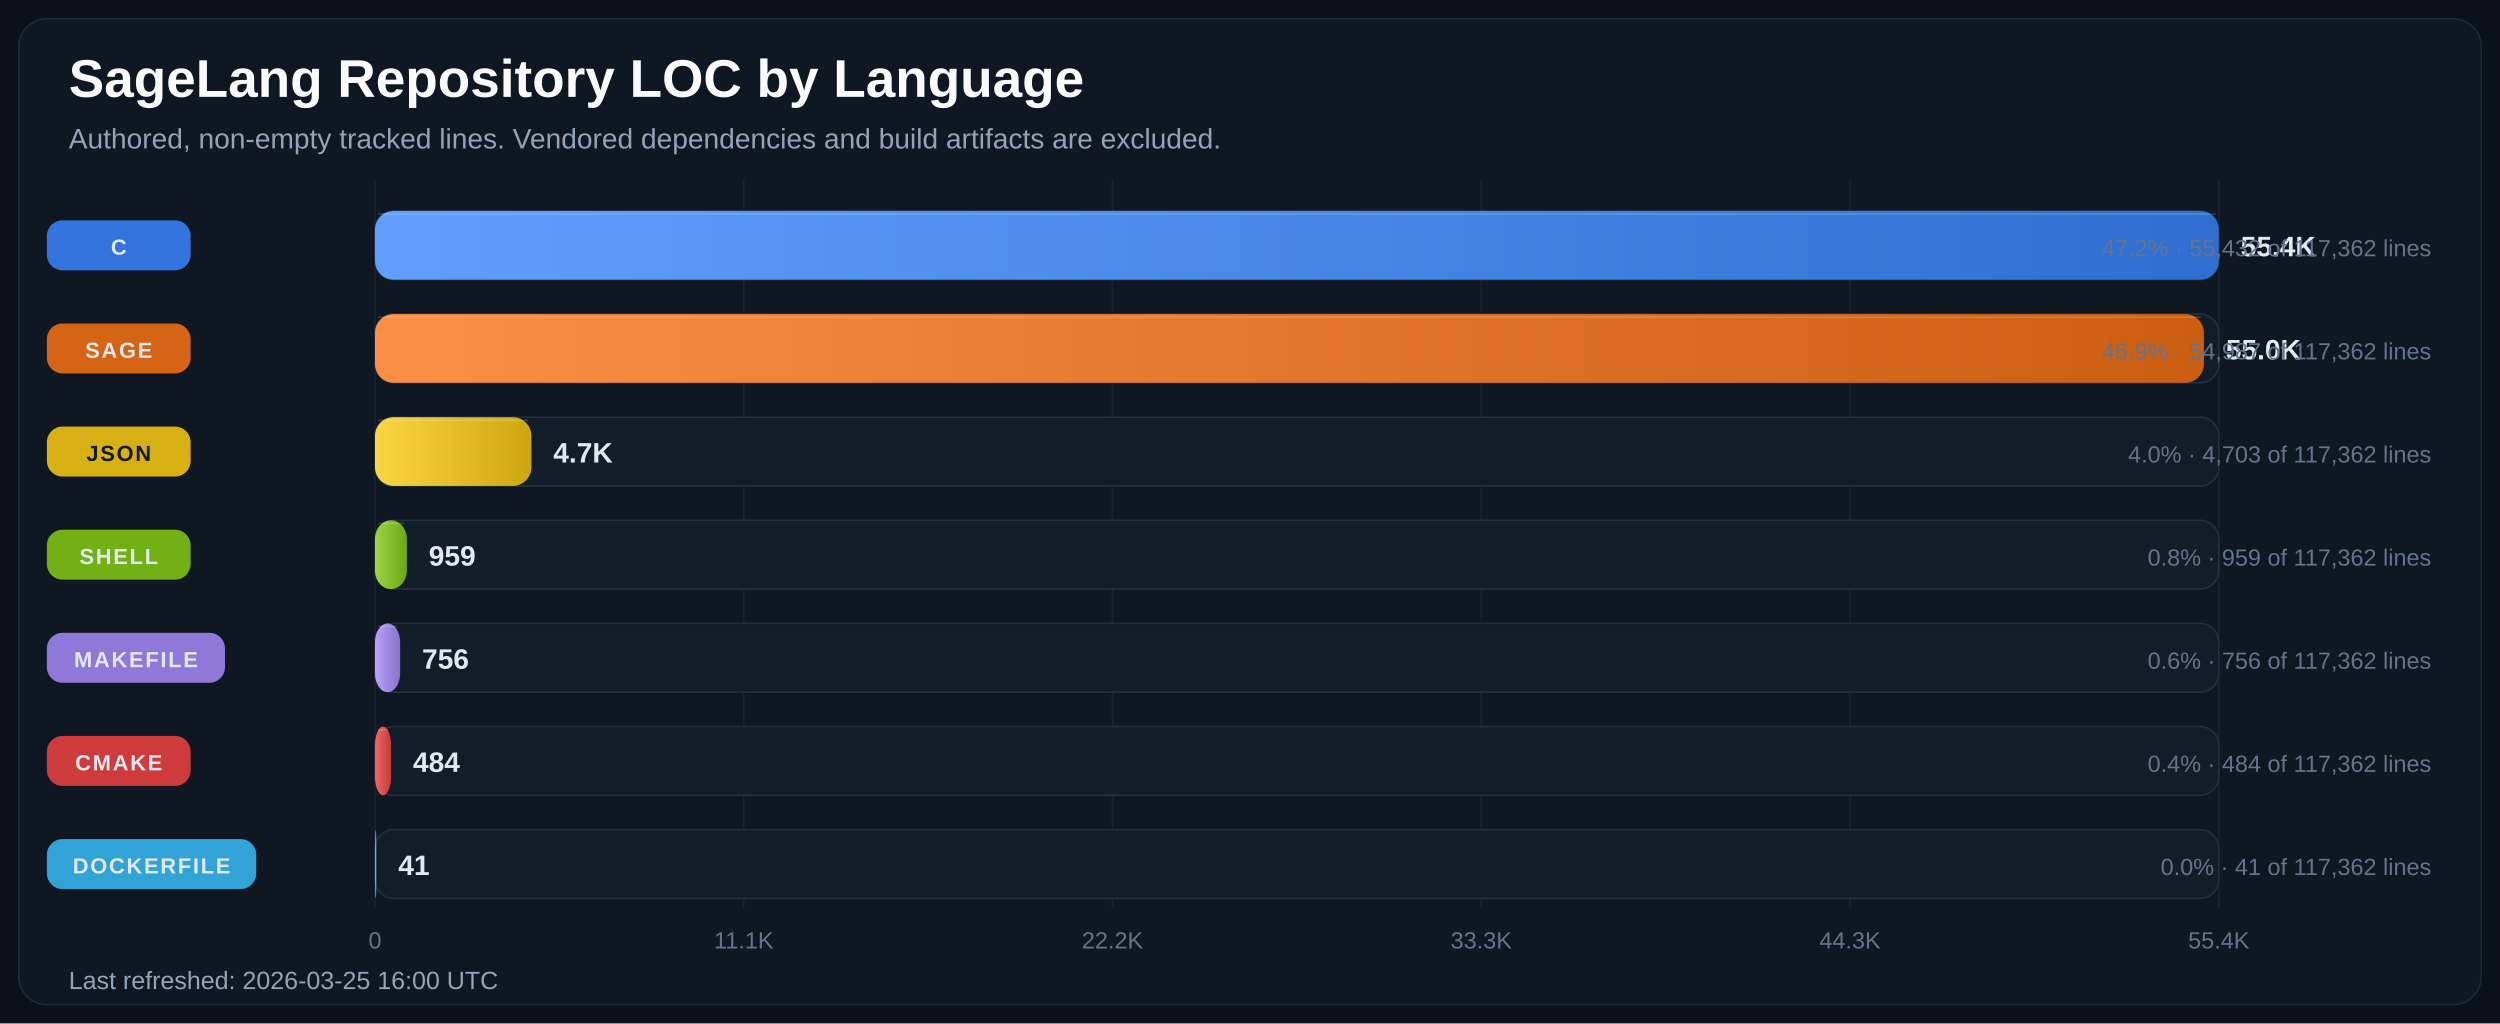
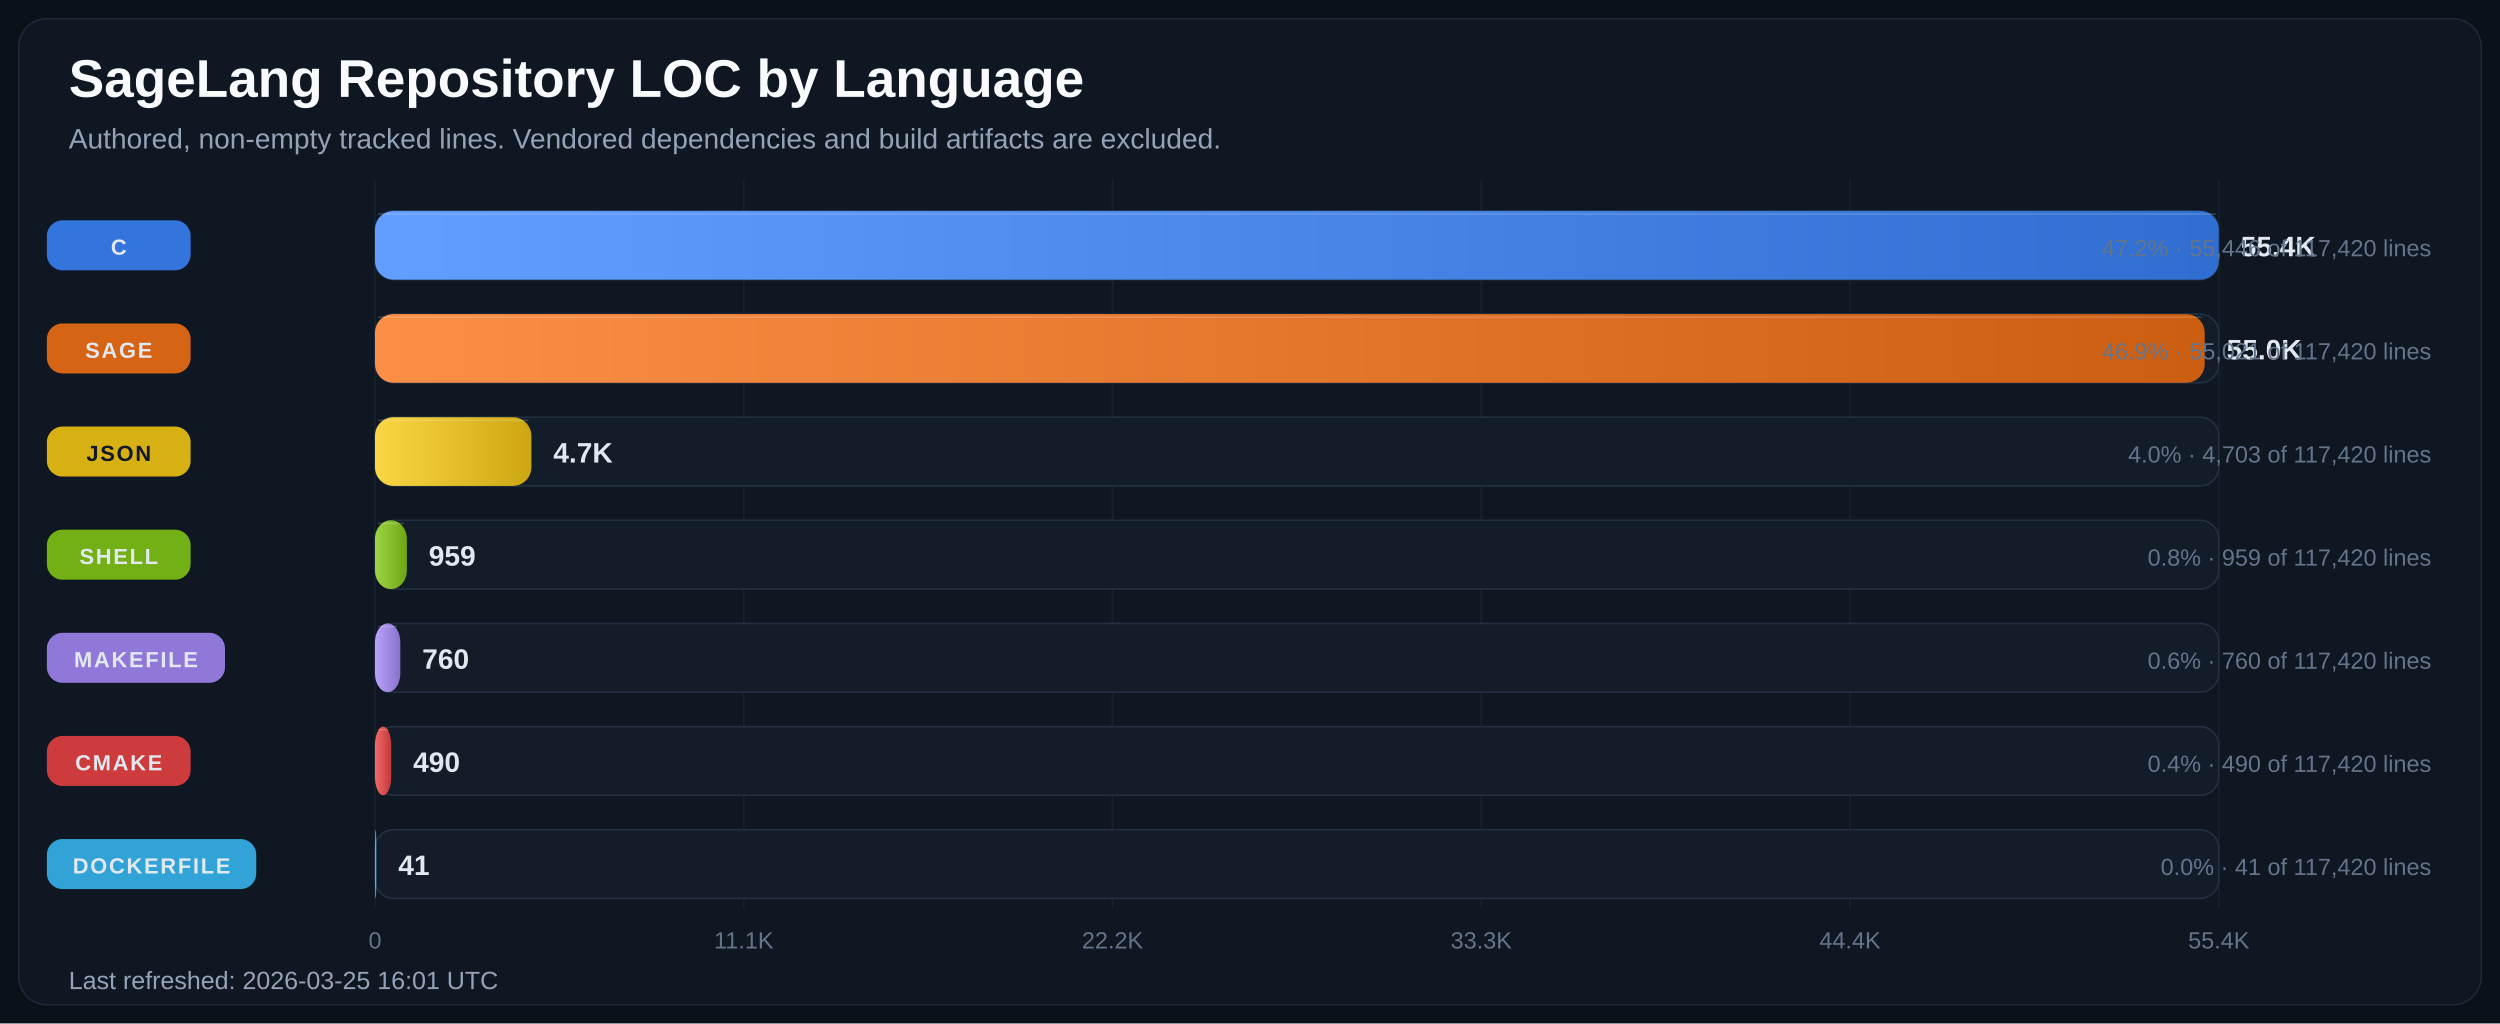
<svg xmlns="http://www.w3.org/2000/svg" width="1600" height="655" viewBox="0 0 1600 655" role="img" aria-labelledby="title desc">
  <defs>
    <linearGradient id="bar-gradient-0" x1="0%" y1="0%" x2="100%" y2="0%">
      <stop offset="0%" stop-color="#619EFF" />
      <stop offset="100%" stop-color="#306ED1" />
    </linearGradient>
    <linearGradient id="bar-gradient-1" x1="0%" y1="0%" x2="100%" y2="0%">
      <stop offset="0%" stop-color="#FA8F45" />
      <stop offset="100%" stop-color="#CC5E12" />
    </linearGradient>
    <linearGradient id="bar-gradient-2" x1="0%" y1="0%" x2="100%" y2="0%">
      <stop offset="0%" stop-color="#FBD644" />
      <stop offset="100%" stop-color="#CDA711" />
    </linearGradient>
    <linearGradient id="bar-gradient-3" x1="0%" y1="0%" x2="100%" y2="0%">
      <stop offset="0%" stop-color="#9DD645" />
      <stop offset="100%" stop-color="#6CA712" />
    </linearGradient>
    <linearGradient id="bar-gradient-4" x1="0%" y1="0%" x2="100%" y2="0%">
      <stop offset="0%" stop-color="#B9A2FB" />
      <stop offset="100%" stop-color="#8972CD" />
    </linearGradient>
    <linearGradient id="bar-gradient-5" x1="0%" y1="0%" x2="100%" y2="0%">
      <stop offset="0%" stop-color="#F26969" />
      <stop offset="100%" stop-color="#C43838" />
    </linearGradient>
    <linearGradient id="bar-gradient-6" x1="0%" y1="0%" x2="100%" y2="0%">
      <stop offset="0%" stop-color="#60CAF9" />
      <stop offset="100%" stop-color="#2E9BCB" />
    </linearGradient>
  </defs>
  <rect width="100%" height="100%" fill="#0B1118" />
  <rect x="12" y="12" width="1576" height="631" rx="18" fill="#0F1722" stroke="#1F2937" />
  <text x="44" y="62" fill="#F8FAFC" font-size="34" font-family="Segoe UI, Arial, sans-serif" font-weight="700">SageLang Repository LOC by Language</text>
  <text x="44" y="95" fill="#94A3B8" font-size="18" font-family="Segoe UI, Arial, sans-serif">Authored, non-empty tracked lines. Vendored dependencies and build artifacts are excluded.</text>
  <line x1="240.0" y1="115" x2="240.0" y2="581" stroke="#182231" stroke-width="1" />
  <text x="240.0" y="607" text-anchor="middle" fill="#64748B" font-size="15" font-family="Segoe UI, Arial, sans-serif">0</text>
  <line x1="476.0" y1="115" x2="476.0" y2="581" stroke="#182231" stroke-width="1" />
  <text x="476.0" y="607" text-anchor="middle" fill="#64748B" font-size="15" font-family="Segoe UI, Arial, sans-serif">11.1K</text>
  <line x1="712.0" y1="115" x2="712.0" y2="581" stroke="#182231" stroke-width="1" />
  <text x="712.0" y="607" text-anchor="middle" fill="#64748B" font-size="15" font-family="Segoe UI, Arial, sans-serif">22.2K</text>
  <line x1="948.0" y1="115" x2="948.0" y2="581" stroke="#182231" stroke-width="1" />
  <text x="948.0" y="607" text-anchor="middle" fill="#64748B" font-size="15" font-family="Segoe UI, Arial, sans-serif">33.3K</text>
  <line x1="1184.0" y1="115" x2="1184.0" y2="581" stroke="#182231" stroke-width="1" />
-   <text x="1184.0" y="607" text-anchor="middle" fill="#64748B" font-size="15" font-family="Segoe UI, Arial, sans-serif">44.3K</text>
+   <text x="1184.0" y="607" text-anchor="middle" fill="#64748B" font-size="15" font-family="Segoe UI, Arial, sans-serif">44.4K</text>
  <line x1="1420.0" y1="115" x2="1420.0" y2="581" stroke="#182231" stroke-width="1" />
  <text x="1420.0" y="607" text-anchor="middle" fill="#64748B" font-size="15" font-family="Segoe UI, Arial, sans-serif">55.4K</text>
  <rect x="30" y="141.0" width="92" height="32" rx="10" fill="#3479E6" opacity="0.95" />
  <text x="76.0" y="163.0" text-anchor="middle" fill="#E2E8F0" font-size="14" font-family="Segoe UI, Arial, sans-serif" font-weight="700" letter-spacing="1.1">C</text>
  <rect x="240" y="135" width="1180" height="44" rx="12" fill="#131D2A" stroke="#233041" />
  <rect x="240" y="135" width="1180.0" height="44" rx="12" fill="url(#bar-gradient-0)" />
  <line x1="242.0" y1="137.0" x2="1418.0" y2="137.0" stroke="#F8FAFC" stroke-opacity="0.18" />
  <text x="1434.0" y="164.0" fill="#E2E8F0" font-size="18" font-family="Segoe UI, Arial, sans-serif" font-weight="700">55.4K</text>
-   <text x="1556" y="164.0" text-anchor="end" fill="#64748B" font-size="15" font-family="Segoe UI, Arial, sans-serif">47.2% · 55,432 of 117,362 lines</text>
+   <text x="1556" y="164.0" text-anchor="end" fill="#64748B" font-size="15" font-family="Segoe UI, Arial, sans-serif">47.2% · 55,446 of 117,420 lines</text>
  <rect x="30" y="207.0" width="92" height="32" rx="10" fill="#E06814" opacity="0.95" />
  <text x="76.0" y="229.0" text-anchor="middle" fill="#E2E8F0" font-size="14" font-family="Segoe UI, Arial, sans-serif" font-weight="700" letter-spacing="1.1">SAGE</text>
  <rect x="240" y="201" width="1180" height="44" rx="12" fill="#131D2A" stroke="#233041" />
-   <rect x="240" y="201" width="1170.5" height="44" rx="12" fill="url(#bar-gradient-1)" />
-   <line x1="242.0" y1="203.0" x2="1408.5" y2="203.0" stroke="#F8FAFC" stroke-opacity="0.18" />
-   <text x="1424.5" y="230.0" fill="#E2E8F0" font-size="18" font-family="Segoe UI, Arial, sans-serif" font-weight="700">55.0K</text>
-   <text x="1556" y="230.0" text-anchor="end" fill="#64748B" font-size="15" font-family="Segoe UI, Arial, sans-serif">46.9% · 54,987 of 117,362 lines</text>
+   <rect x="240" y="201" width="1171.0" height="44" rx="12" fill="url(#bar-gradient-1)" />
+   <line x1="242.0" y1="203.0" x2="1409.0" y2="203.0" stroke="#F8FAFC" stroke-opacity="0.18" />
+   <text x="1425.0" y="230.0" fill="#E2E8F0" font-size="18" font-family="Segoe UI, Arial, sans-serif" font-weight="700">55.0K</text>
+   <text x="1556" y="230.0" text-anchor="end" fill="#64748B" font-size="15" font-family="Segoe UI, Arial, sans-serif">46.9% · 55,021 of 117,420 lines</text>
  <rect x="30" y="273.0" width="92" height="32" rx="10" fill="#E1B813" opacity="0.95" />
  <text x="76.0" y="295.0" text-anchor="middle" fill="#111827" font-size="14" font-family="Segoe UI, Arial, sans-serif" font-weight="700" letter-spacing="1.1">JSON</text>
  <rect x="240" y="267" width="1180" height="44" rx="12" fill="#131D2A" stroke="#233041" />
  <rect x="240" y="267" width="100.1" height="44" rx="12" fill="url(#bar-gradient-2)" />
  <line x1="242.0" y1="269.0" x2="338.1" y2="269.0" stroke="#F8FAFC" stroke-opacity="0.18" />
  <text x="354.1" y="296.0" fill="#E2E8F0" font-size="18" font-family="Segoe UI, Arial, sans-serif" font-weight="700">4.7K</text>
-   <text x="1556" y="296.0" text-anchor="end" fill="#64748B" font-size="15" font-family="Segoe UI, Arial, sans-serif">4.0% · 4,703 of 117,362 lines</text>
+   <text x="1556" y="296.0" text-anchor="end" fill="#64748B" font-size="15" font-family="Segoe UI, Arial, sans-serif">4.0% · 4,703 of 117,420 lines</text>
  <rect x="30" y="339.0" width="92" height="32" rx="10" fill="#77B814" opacity="0.95" />
  <text x="76.0" y="361.0" text-anchor="middle" fill="#E2E8F0" font-size="14" font-family="Segoe UI, Arial, sans-serif" font-weight="700" letter-spacing="1.1">SHELL</text>
  <rect x="240" y="333" width="1180" height="44" rx="12" fill="#131D2A" stroke="#233041" />
  <rect x="240" y="333" width="20.4" height="44" rx="12" fill="url(#bar-gradient-3)" />
  <line x1="242.0" y1="335.0" x2="258.4" y2="335.0" stroke="#F8FAFC" stroke-opacity="0.18" />
  <text x="274.4" y="362.0" fill="#E2E8F0" font-size="18" font-family="Segoe UI, Arial, sans-serif" font-weight="700">959</text>
-   <text x="1556" y="362.0" text-anchor="end" fill="#64748B" font-size="15" font-family="Segoe UI, Arial, sans-serif">0.8% · 959 of 117,362 lines</text>
+   <text x="1556" y="362.0" text-anchor="end" fill="#64748B" font-size="15" font-family="Segoe UI, Arial, sans-serif">0.8% · 959 of 117,420 lines</text>
  <rect x="30" y="405.0" width="114" height="32" rx="10" fill="#967DE1" opacity="0.95" />
  <text x="87.0" y="427.0" text-anchor="middle" fill="#E2E8F0" font-size="14" font-family="Segoe UI, Arial, sans-serif" font-weight="700" letter-spacing="1.1">MAKEFILE</text>
  <rect x="240" y="399" width="1180" height="44" rx="12" fill="#131D2A" stroke="#233041" />
-   <rect x="240" y="399" width="16.1" height="44" rx="12" fill="url(#bar-gradient-4)" />
-   <line x1="242.0" y1="401.0" x2="254.1" y2="401.0" stroke="#F8FAFC" stroke-opacity="0.18" />
-   <text x="270.1" y="428.0" fill="#E2E8F0" font-size="18" font-family="Segoe UI, Arial, sans-serif" font-weight="700">756</text>
-   <text x="1556" y="428.0" text-anchor="end" fill="#64748B" font-size="15" font-family="Segoe UI, Arial, sans-serif">0.6% · 756 of 117,362 lines</text>
+   <rect x="240" y="399" width="16.2" height="44" rx="12" fill="url(#bar-gradient-4)" />
+   <line x1="242.0" y1="401.0" x2="254.2" y2="401.0" stroke="#F8FAFC" stroke-opacity="0.18" />
+   <text x="270.2" y="428.0" fill="#E2E8F0" font-size="18" font-family="Segoe UI, Arial, sans-serif" font-weight="700">760</text>
+   <text x="1556" y="428.0" text-anchor="end" fill="#64748B" font-size="15" font-family="Segoe UI, Arial, sans-serif">0.6% · 760 of 117,420 lines</text>
  <rect x="30" y="471.0" width="92" height="32" rx="10" fill="#D73D3D" opacity="0.95" />
  <text x="76.0" y="493.0" text-anchor="middle" fill="#E2E8F0" font-size="14" font-family="Segoe UI, Arial, sans-serif" font-weight="700" letter-spacing="1.1">CMAKE</text>
  <rect x="240" y="465" width="1180" height="44" rx="12" fill="#131D2A" stroke="#233041" />
-   <rect x="240" y="465" width="10.3" height="44" rx="12" fill="url(#bar-gradient-5)" />
-   <line x1="242.0" y1="467.0" x2="248.3" y2="467.0" stroke="#F8FAFC" stroke-opacity="0.18" />
-   <text x="264.3" y="494.0" fill="#E2E8F0" font-size="18" font-family="Segoe UI, Arial, sans-serif" font-weight="700">484</text>
-   <text x="1556" y="494.0" text-anchor="end" fill="#64748B" font-size="15" font-family="Segoe UI, Arial, sans-serif">0.4% · 484 of 117,362 lines</text>
+   <rect x="240" y="465" width="10.4" height="44" rx="12" fill="url(#bar-gradient-5)" />
+   <line x1="242.0" y1="467.0" x2="248.4" y2="467.0" stroke="#F8FAFC" stroke-opacity="0.18" />
+   <text x="264.4" y="494.0" fill="#E2E8F0" font-size="18" font-family="Segoe UI, Arial, sans-serif" font-weight="700">490</text>
+   <text x="1556" y="494.0" text-anchor="end" fill="#64748B" font-size="15" font-family="Segoe UI, Arial, sans-serif">0.4% · 490 of 117,420 lines</text>
  <rect x="30" y="537.0" width="134" height="32" rx="10" fill="#32AADF" opacity="0.95" />
  <text x="97.0" y="559.0" text-anchor="middle" fill="#E2E8F0" font-size="14" font-family="Segoe UI, Arial, sans-serif" font-weight="700" letter-spacing="1.1">DOCKERFILE</text>
  <rect x="240" y="531" width="1180" height="44" rx="12" fill="#131D2A" stroke="#233041" />
  <rect x="240" y="531" width="0.9" height="44" rx="12" fill="url(#bar-gradient-6)" />
  <line x1="242.0" y1="533.0" x2="242.0" y2="533.0" stroke="#F8FAFC" stroke-opacity="0.18" />
  <text x="254.9" y="560.0" fill="#E2E8F0" font-size="18" font-family="Segoe UI, Arial, sans-serif" font-weight="700">41</text>
-   <text x="1556" y="560.0" text-anchor="end" fill="#64748B" font-size="15" font-family="Segoe UI, Arial, sans-serif">0.0% · 41 of 117,362 lines</text>
-   <text x="44" y="633" fill="#94A3B8" font-size="16" font-family="Segoe UI, Arial, sans-serif">Last refreshed: 2026-03-25 16:00 UTC</text>
+   <text x="1556" y="560.0" text-anchor="end" fill="#64748B" font-size="15" font-family="Segoe UI, Arial, sans-serif">0.0% · 41 of 117,420 lines</text>
+   <text x="44" y="633" fill="#94A3B8" font-size="16" font-family="Segoe UI, Arial, sans-serif">Last refreshed: 2026-03-25 16:01 UTC</text>
</svg>
